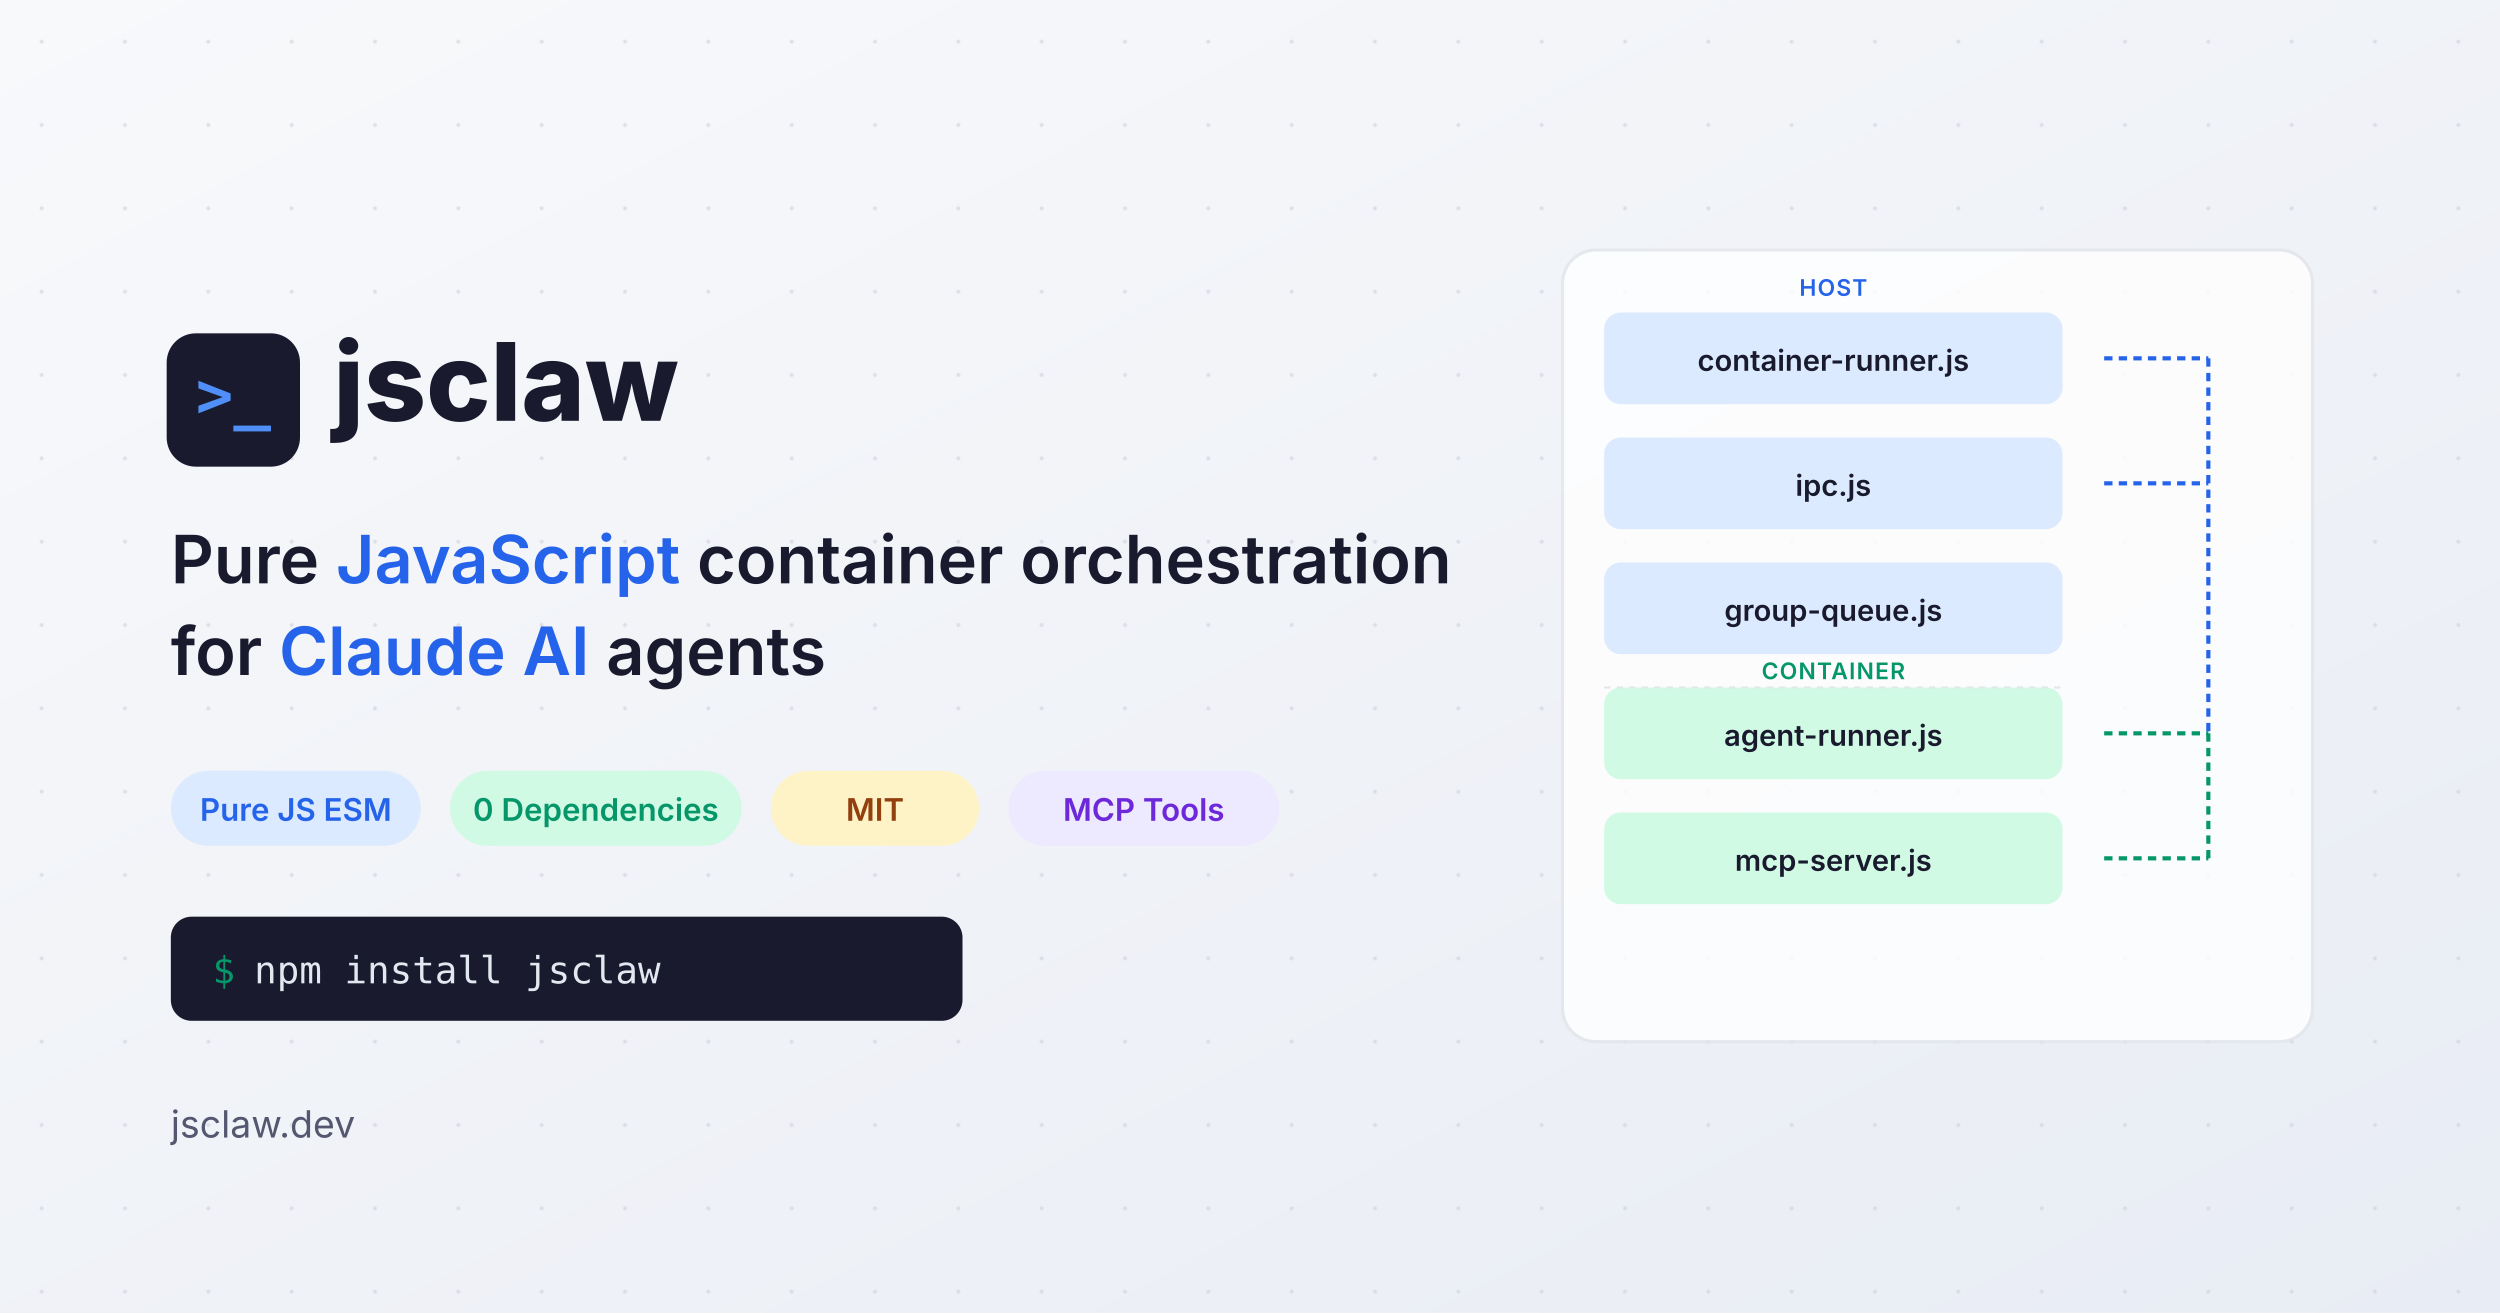
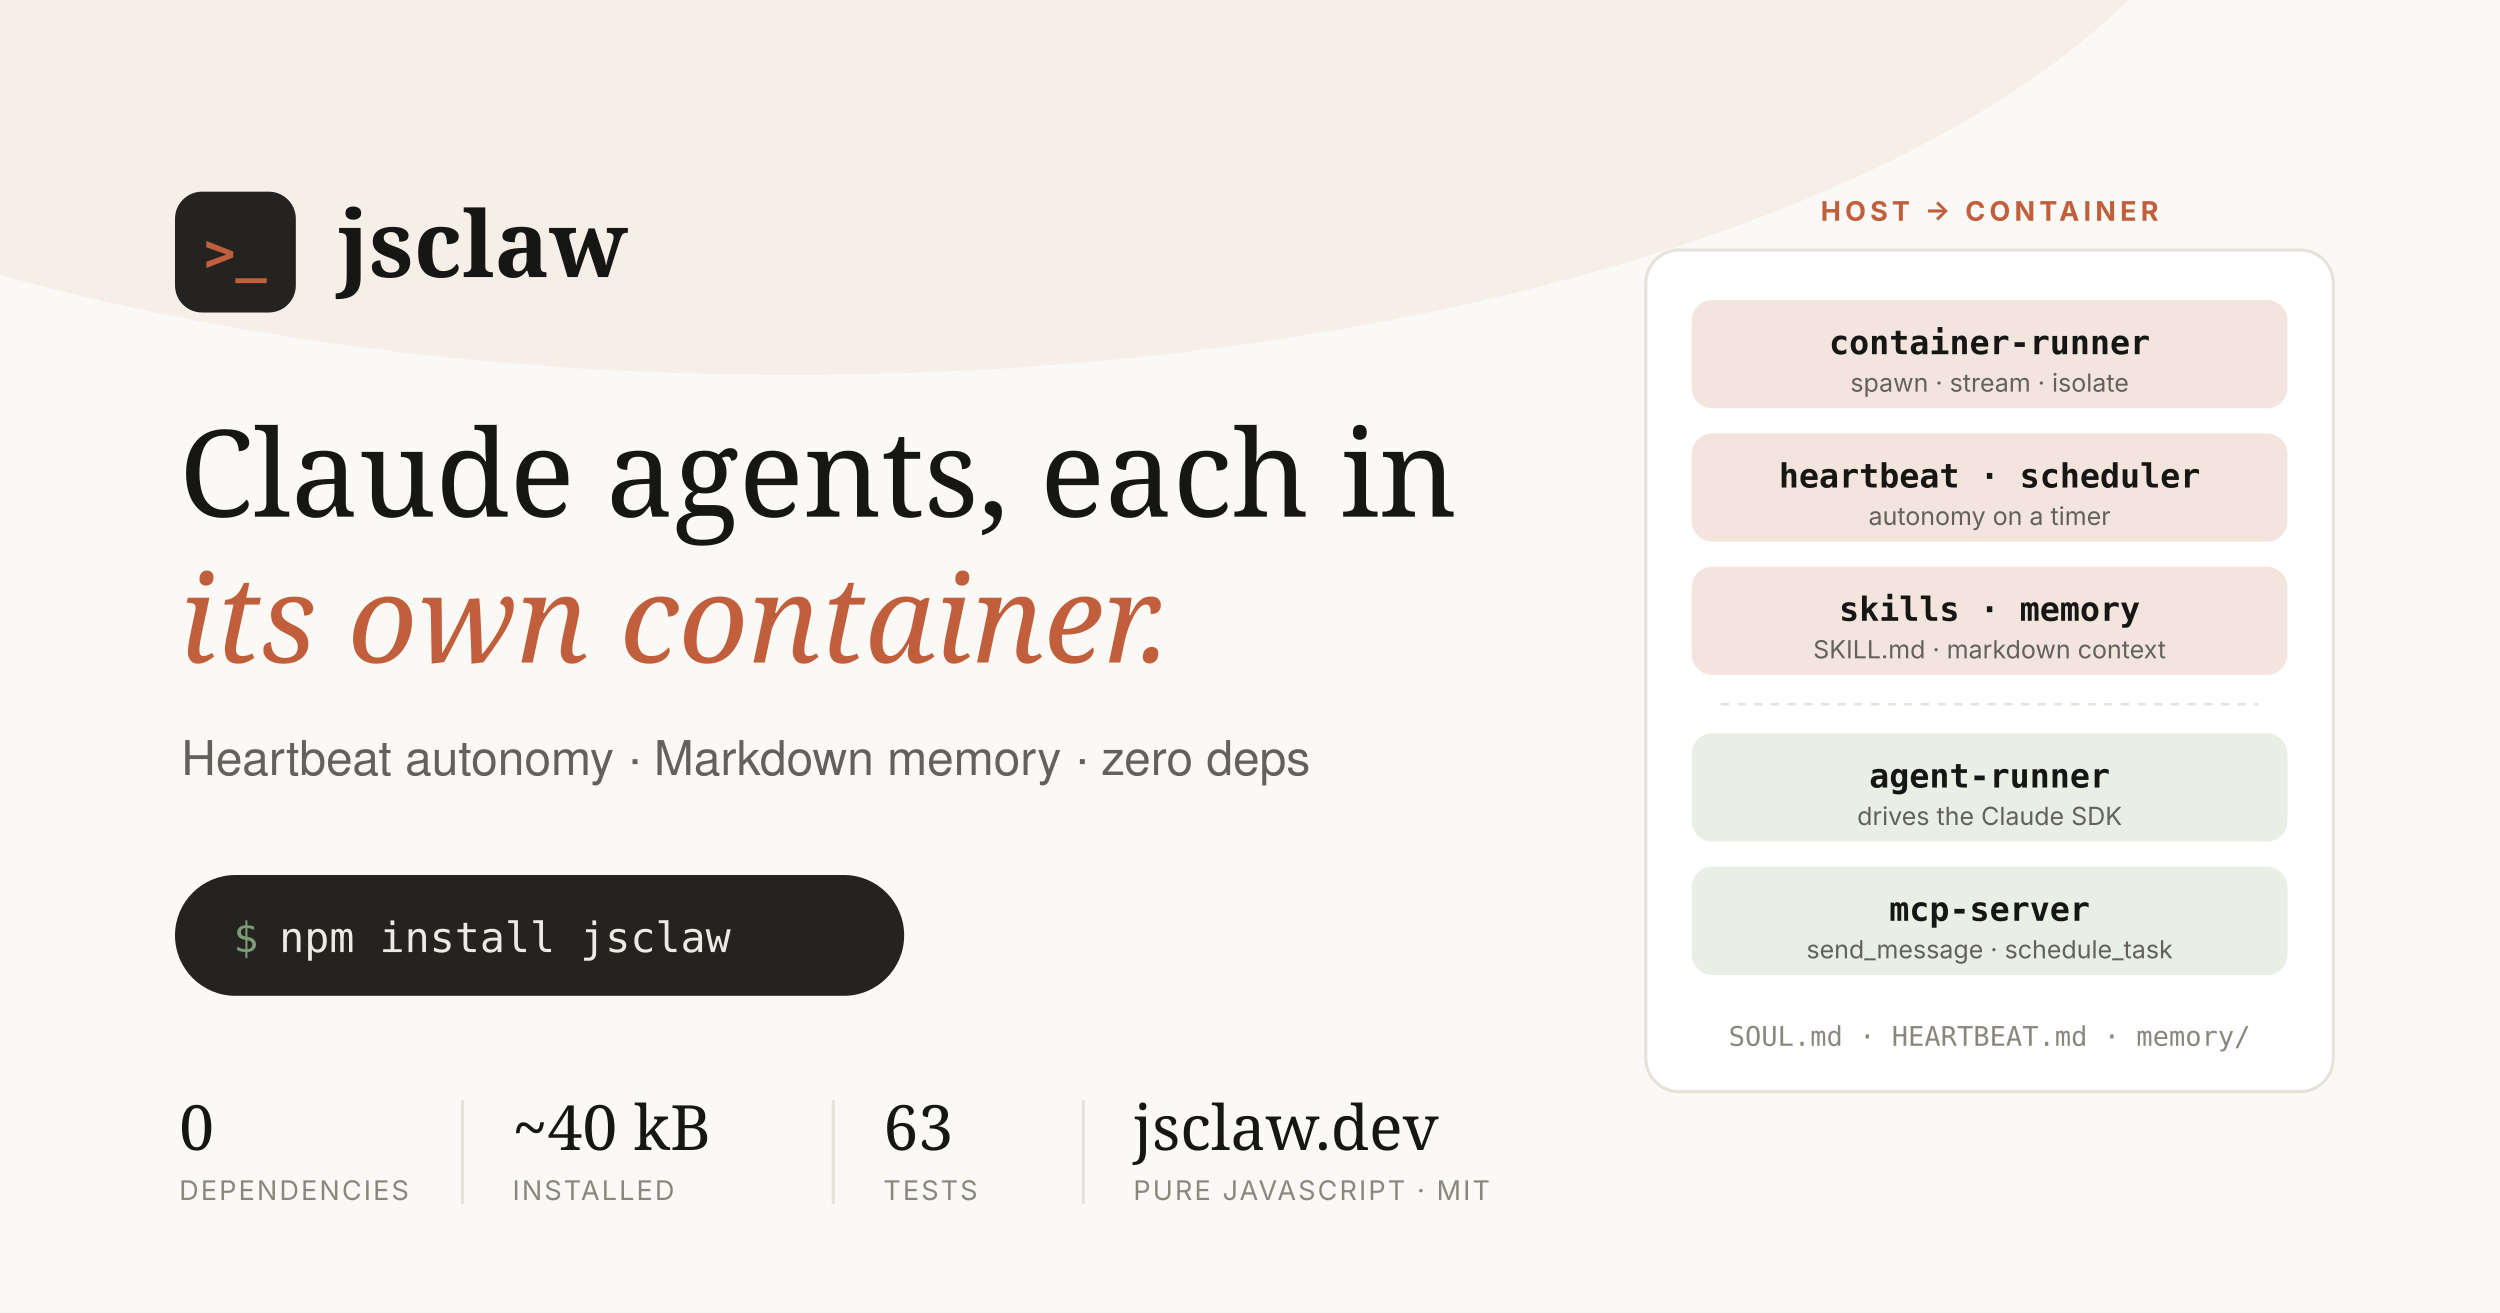
<svg xmlns="http://www.w3.org/2000/svg" viewBox="0 0 1200 630" width="1200" height="630">
-   <defs>
-     <linearGradient id="bg" x1="0" y1="0" x2="1" y2="1">
-       <stop offset="0%" stop-color="#f8f9fb" />
-       <stop offset="100%" stop-color="#e8ecf4" />
-     </linearGradient>
-   </defs>
-   <rect width="1200" height="630" fill="url(#bg)" />
-   <pattern id="dots" x="0" y="0" width="40" height="40" patternUnits="userSpaceOnUse">
-     <circle cx="20" cy="20" r="1" fill="#c8cdd6" opacity="0.5" />
-   </pattern>
-   <rect width="1200" height="630" fill="url(#dots)" />
-   <rect x="80" y="160" width="64" height="64" rx="14" fill="#1a1a2e" />
-   <text x="112" y="200" text-anchor="middle" font-family="'SF Mono', 'Cascadia Code', Consolas, monospace" font-weight="bold" font-size="30" fill="#4f8ff7">&gt;_</text>
-   <text x="160" y="202" font-family="-apple-system, BlinkMacSystemFont, 'Segoe UI', sans-serif" font-size="52" font-weight="800" fill="#1a1a2e">jsclaw</text>
-   <text x="82" y="280" font-family="-apple-system, BlinkMacSystemFont, 'Segoe UI', sans-serif" font-size="32" font-weight="600" fill="#1a1a2e">Pure <tspan fill="#2563eb">JavaScript</tspan> container orchestration</text>
-   <text x="82" y="324" font-family="-apple-system, BlinkMacSystemFont, 'Segoe UI', sans-serif" font-size="32" font-weight="600" fill="#1a1a2e">for <tspan fill="#2563eb">Claude AI</tspan> agents</text>
-   <rect x="82" y="370" width="120" height="36" rx="18" fill="#dbeafe" />
-   <text x="142" y="394" text-anchor="middle" font-family="-apple-system, sans-serif" font-size="15" font-weight="600" fill="#2563eb">Pure JS ESM</text>
-   <rect x="216" y="370" width="140" height="36" rx="18" fill="#d1fae5" />
-   <text x="286" y="394" text-anchor="middle" font-family="-apple-system, sans-serif" font-size="15" font-weight="600" fill="#059669">0 Dependencies</text>
-   <rect x="370" y="370" width="100" height="36" rx="18" fill="#fef3c7" />
-   <text x="420" y="394" text-anchor="middle" font-family="-apple-system, sans-serif" font-size="15" font-weight="600" fill="#92400e">MIT</text>
-   <rect x="484" y="370" width="130" height="36" rx="18" fill="#ede9fe" />
-   <text x="549" y="394" text-anchor="middle" font-family="-apple-system, sans-serif" font-size="15" font-weight="600" fill="#6d28d9">MCP Tools</text>
-   <rect x="82" y="440" width="380" height="50" rx="10" fill="#1a1a2e" />
-   <text x="102" y="472" font-family="'SF Mono', 'Cascadia Code', Consolas, monospace" font-size="18" fill="#059669">$</text>
-   <text x="122" y="472" font-family="'SF Mono', 'Cascadia Code', Consolas, monospace" font-size="18" fill="#e2e8f0">npm install jsclaw</text>
-   <text x="82" y="546" font-family="-apple-system, sans-serif" font-size="18" fill="#555770">jsclaw.dev</text>
-   <rect x="750" y="120" width="360" height="380" rx="16" fill="#ffffff" stroke="#e2e5ea" stroke-width="1.5" opacity="0.8" />
-   <rect x="770" y="150" width="220" height="44" rx="8" fill="#dbeafe" />
-   <text x="880" y="178" text-anchor="middle" font-family="-apple-system, sans-serif" font-size="14" font-weight="600" fill="#1a1a2e">container-runner.js</text>
-   <rect x="770" y="210" width="220" height="44" rx="8" fill="#dbeafe" />
-   <text x="880" y="238" text-anchor="middle" font-family="-apple-system, sans-serif" font-size="14" font-weight="600" fill="#1a1a2e">ipc.js</text>
-   <rect x="770" y="270" width="220" height="44" rx="8" fill="#dbeafe" />
-   <text x="880" y="298" text-anchor="middle" font-family="-apple-system, sans-serif" font-size="14" font-weight="600" fill="#1a1a2e">group-queue.js</text>
-   <rect x="770" y="330" width="220" height="44" rx="8" fill="#d1fae5" />
-   <text x="880" y="358" text-anchor="middle" font-family="-apple-system, sans-serif" font-size="14" font-weight="600" fill="#1a1a2e">agent-runner.js</text>
-   <rect x="770" y="390" width="220" height="44" rx="8" fill="#d1fae5" />
-   <text x="880" y="418" text-anchor="middle" font-family="-apple-system, sans-serif" font-size="14" font-weight="600" fill="#1a1a2e">mcp-server.js</text>
-   <line x1="1010" y1="172" x2="1060" y2="172" stroke="#2563eb" stroke-width="2" stroke-dasharray="4,3" />
-   <line x1="1010" y1="232" x2="1060" y2="232" stroke="#2563eb" stroke-width="2" stroke-dasharray="4,3" />
-   <line x1="1060" y1="172" x2="1060" y2="352" stroke="#2563eb" stroke-width="2" stroke-dasharray="4,3" />
-   <line x1="1010" y1="352" x2="1060" y2="352" stroke="#059669" stroke-width="2" stroke-dasharray="4,3" />
-   <line x1="1010" y1="412" x2="1060" y2="412" stroke="#059669" stroke-width="2" stroke-dasharray="4,3" />
-   <line x1="1060" y1="352" x2="1060" y2="412" stroke="#059669" stroke-width="2" stroke-dasharray="4,3" />
-   <text x="880" y="142" text-anchor="middle" font-family="-apple-system, sans-serif" font-size="11" font-weight="600" fill="#2563eb" letter-spacing="0.05em">HOST</text>
-   <text x="880" y="326" text-anchor="middle" font-family="-apple-system, sans-serif" font-size="11" font-weight="600" fill="#059669" letter-spacing="0.05em">CONTAINER</text>
-   <line x1="770" y1="330" x2="990" y2="330" stroke="#e2e5ea" stroke-width="1" stroke-dasharray="3,3" />
+   <rect width="1200" height="630" fill="#FAF9F5" />
+   <ellipse cx="380" cy="-120" rx="700" ry="300" fill="#F6EFE8" />
+   <rect x="84" y="92" width="58" height="58" rx="13" fill="#24231F" />
+   <text x="113" y="130" text-anchor="middle" font-family="monospace" font-weight="bold" font-size="25" fill="#C15F3C">&gt;_</text>
+   <text x="162" y="133" font-family="Georgia, serif" font-size="44" font-weight="600" fill="#161614">jsclaw</text>
+   <text x="86" y="248" font-family="Georgia, serif" font-size="58" fill="#161614">Claude agents, each in</text>
+   <text x="86" y="318" font-family="Georgia, serif" font-size="58" font-style="italic" fill="#C15F3C">its own container.</text>
+   <text x="87" y="372" font-family="-apple-system, Helvetica, sans-serif" font-size="23" fill="#63615C">Heartbeat autonomy · Markdown memory · zero deps</text>
+   <rect x="84" y="420" width="350" height="58" rx="29" fill="#24231F" />
+   <text x="112" y="457" font-family="monospace" font-size="20" fill="#7D9B76">$</text>
+   <text x="134" y="457" font-family="monospace" font-size="20" fill="#ECEAE2">npm install jsclaw</text>
+   <text x="86" y="552" font-family="Georgia, serif" font-size="30" fill="#161614">0</text>
+   <text x="86" y="576" font-family="-apple-system, sans-serif" font-size="13" letter-spacing="1" fill="#8A877D">DEPENDENCIES</text>
+   <line x1="222" y1="528" x2="222" y2="578" stroke="#E5E2D9" stroke-width="1.5" />
+   <text x="246" y="552" font-family="Georgia, serif" font-size="30" fill="#161614">~40 kB</text>
+   <text x="246" y="576" font-family="-apple-system, sans-serif" font-size="13" letter-spacing="1" fill="#8A877D">INSTALLED</text>
+   <line x1="400" y1="528" x2="400" y2="578" stroke="#E5E2D9" stroke-width="1.5" />
+   <text x="424" y="552" font-family="Georgia, serif" font-size="30" fill="#161614">63</text>
+   <text x="424" y="576" font-family="-apple-system, sans-serif" font-size="13" letter-spacing="1" fill="#8A877D">TESTS</text>
+   <line x1="520" y1="528" x2="520" y2="578" stroke="#E5E2D9" stroke-width="1.5" />
+   <text x="544" y="552" font-family="Georgia, serif" font-size="30" fill="#161614">jsclaw.dev</text>
+   <text x="544" y="576" font-family="-apple-system, sans-serif" font-size="13" letter-spacing="1" fill="#8A877D">PURE JAVASCRIPT · MIT</text>
+   <rect x="790" y="120" width="330" height="404" rx="16" fill="#FFFFFF" stroke="#E5E2D9" stroke-width="1.5" />
+   <text x="955" y="106" text-anchor="middle" font-family="-apple-system, sans-serif" font-size="13" font-weight="700" letter-spacing="2" fill="#C15F3C">HOST → CONTAINER</text>
+   <rect x="812" y="144" width="286" height="52" rx="10" fill="#F3E5DD" />
+   <text x="955" y="170" text-anchor="middle" font-family="monospace" font-size="16" font-weight="600" fill="#161614">container-runner</text>
+   <text x="955" y="188" text-anchor="middle" font-family="-apple-system, sans-serif" font-size="12" fill="#63615C">spawn · stream · isolate</text>
+   <rect x="812" y="208" width="286" height="52" rx="10" fill="#F3E5DD" />
+   <text x="955" y="234" text-anchor="middle" font-family="monospace" font-size="16" font-weight="600" fill="#161614">heartbeat · scheduler</text>
+   <text x="955" y="252" text-anchor="middle" font-family="-apple-system, sans-serif" font-size="12" fill="#63615C">autonomy on a timer</text>
+   <rect x="812" y="272" width="286" height="52" rx="10" fill="#F3E5DD" />
+   <text x="955" y="298" text-anchor="middle" font-family="monospace" font-size="16" font-weight="600" fill="#161614">skills · memory</text>
+   <text x="955" y="316" text-anchor="middle" font-family="-apple-system, sans-serif" font-size="12" fill="#63615C">SKILL.md · markdown context</text>
+   <line x1="826" y1="338" x2="1084" y2="338" stroke="#E5E2D9" stroke-width="1.2" stroke-dasharray="4,4" />
+   <rect x="812" y="352" width="286" height="52" rx="10" fill="#E9EFE4" />
+   <text x="955" y="378" text-anchor="middle" font-family="monospace" font-size="16" font-weight="600" fill="#161614">agent-runner</text>
+   <text x="955" y="396" text-anchor="middle" font-family="-apple-system, sans-serif" font-size="12" fill="#63615C">drives the Claude SDK</text>
+   <rect x="812" y="416" width="286" height="52" rx="10" fill="#E9EFE4" />
+   <text x="955" y="442" text-anchor="middle" font-family="monospace" font-size="16" font-weight="600" fill="#161614">mcp-server</text>
+   <text x="955" y="460" text-anchor="middle" font-family="-apple-system, sans-serif" font-size="12" fill="#63615C">send_message · schedule_task</text>
+   <text x="955" y="502" text-anchor="middle" font-family="monospace" font-size="13" fill="#8A877D">SOUL.md · HEARTBEAT.md · memory/</text>
</svg>
